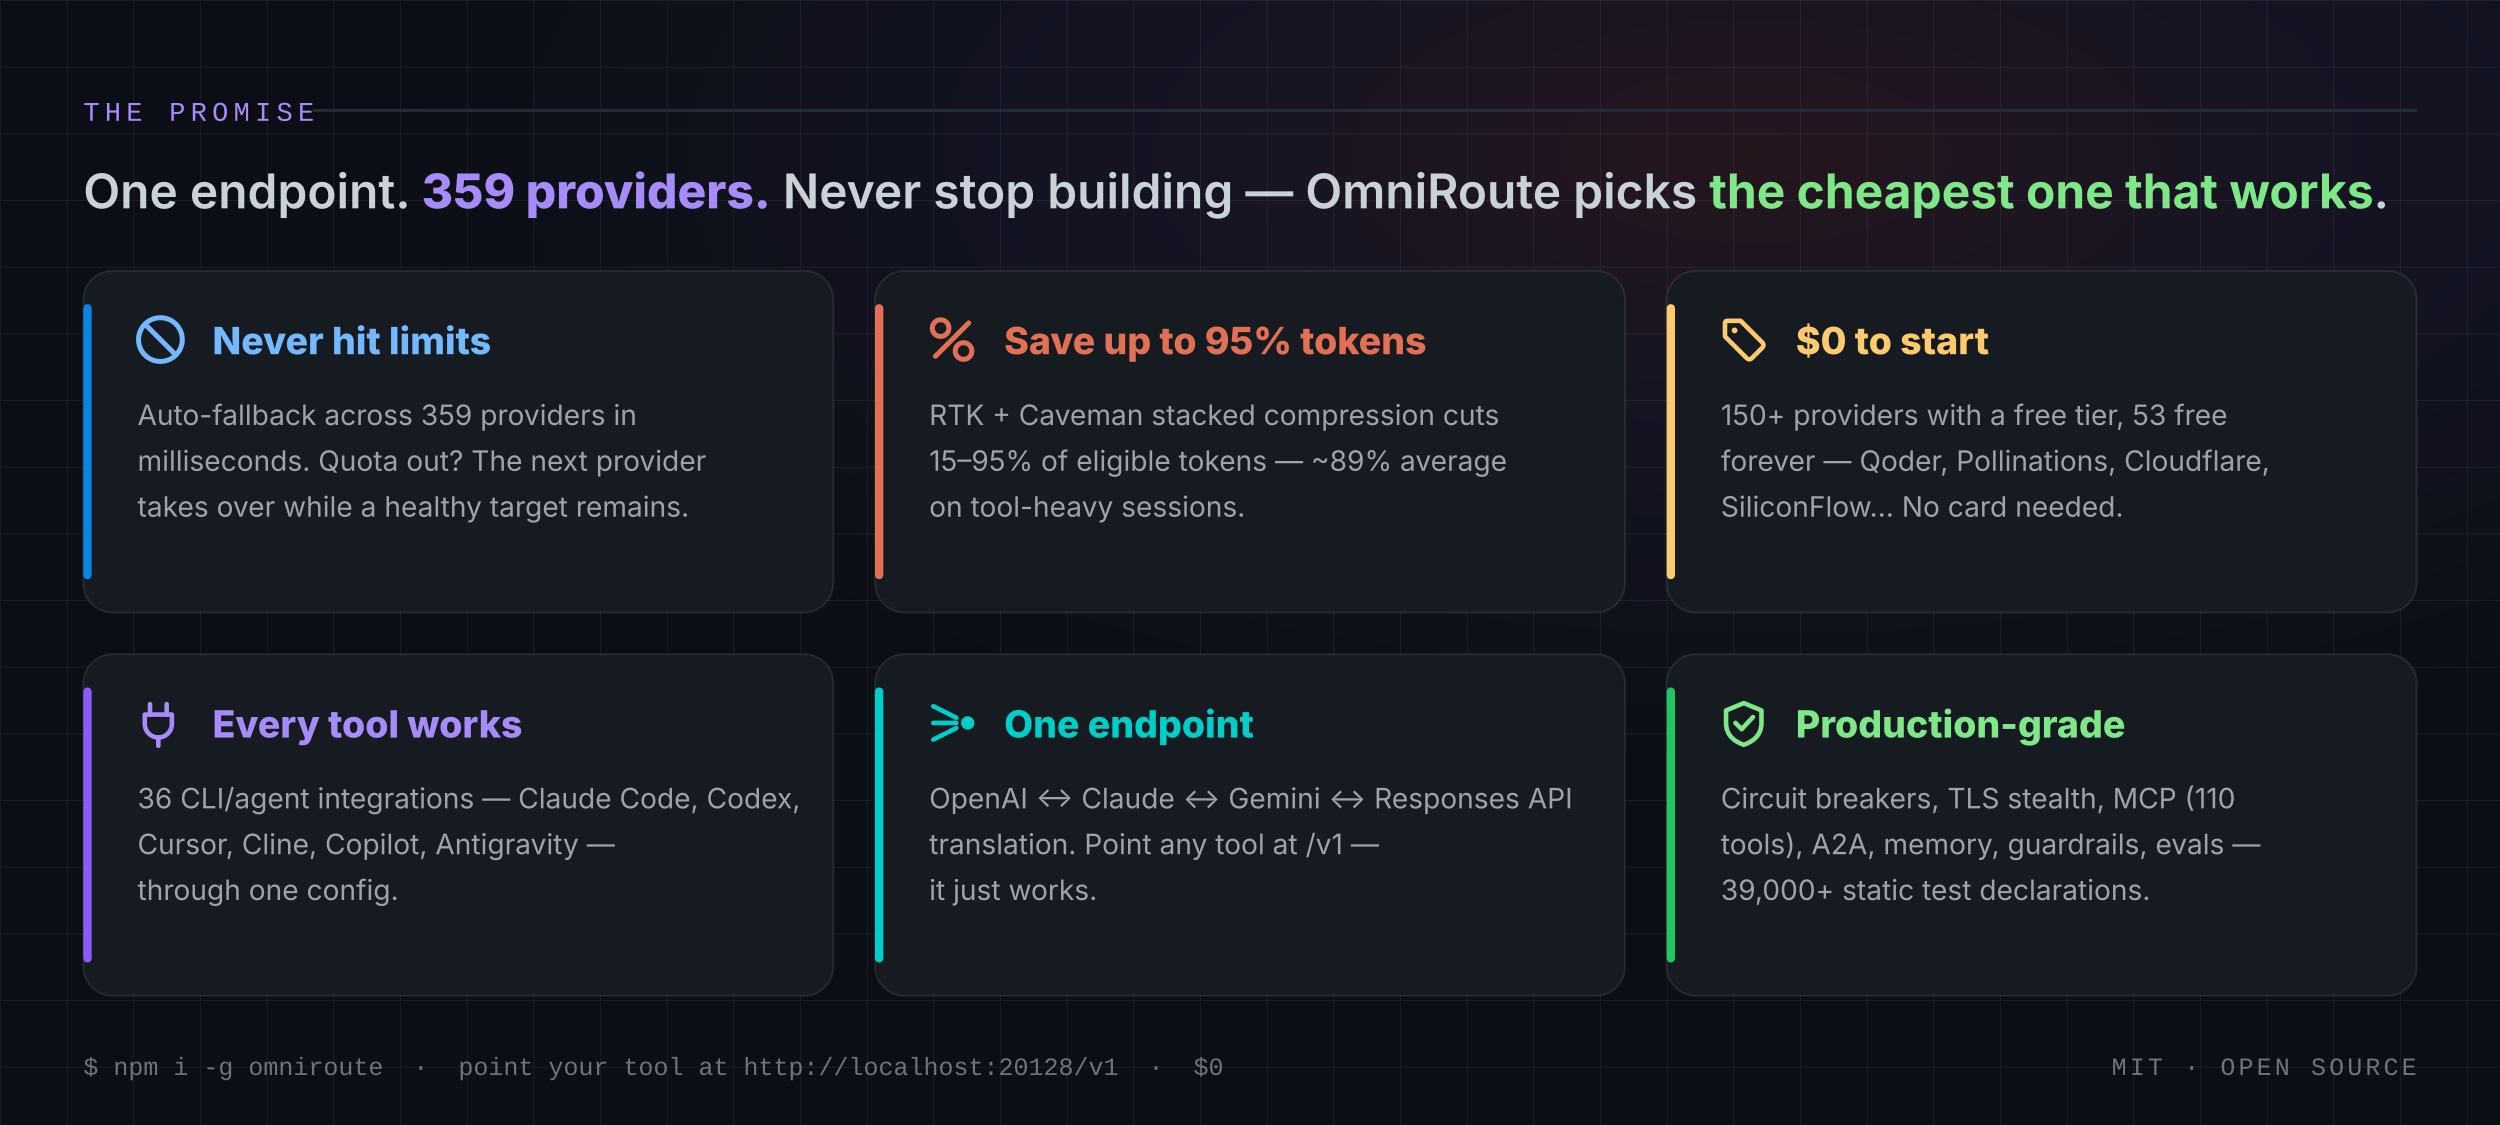
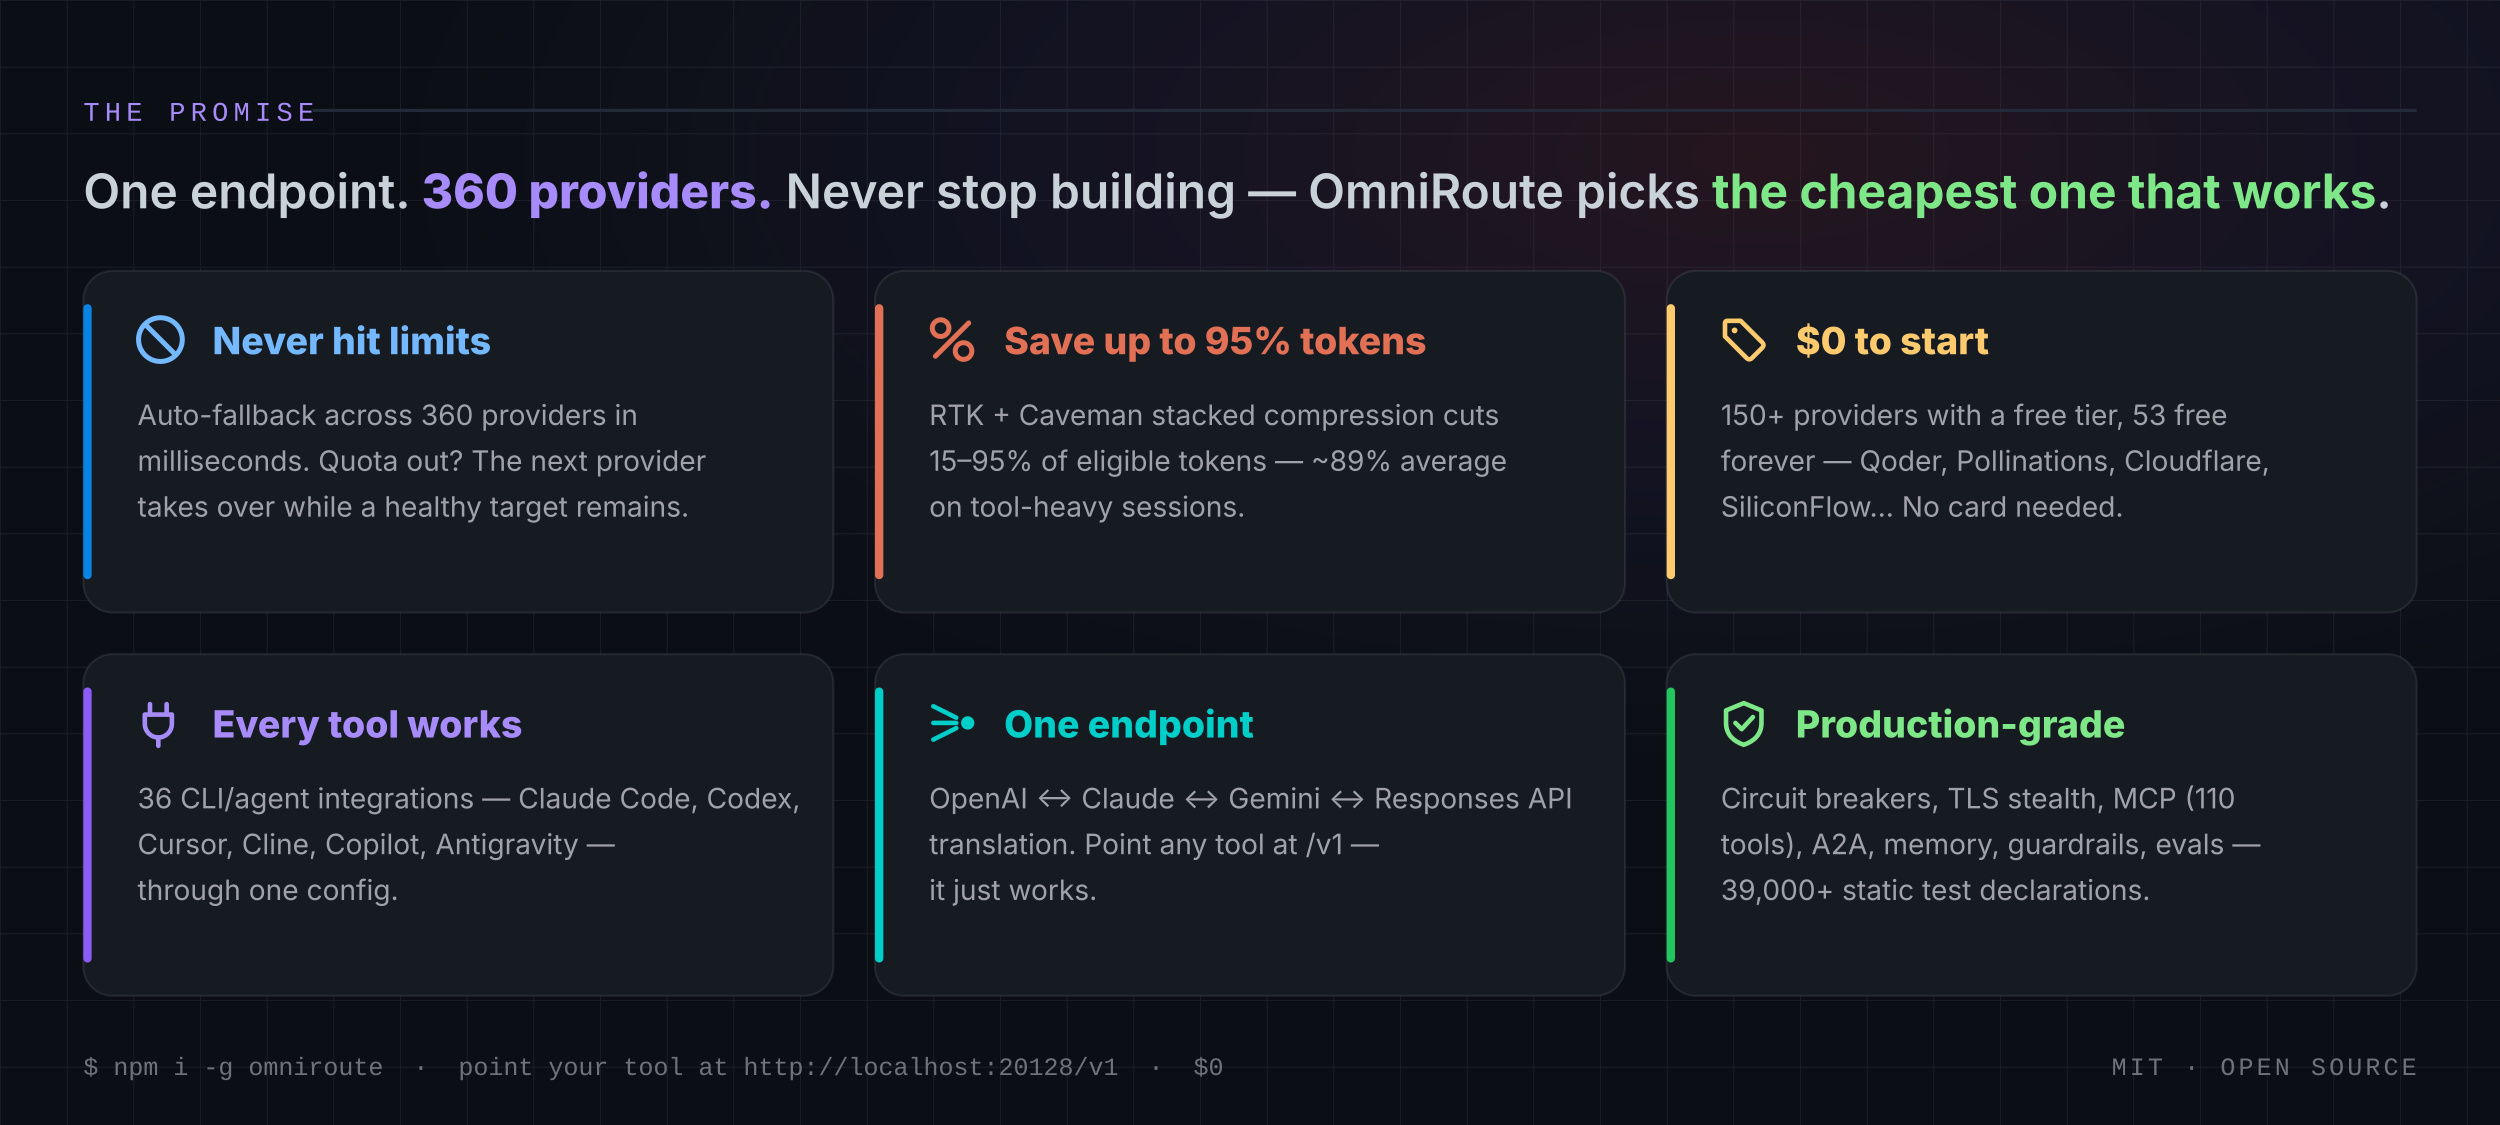
- <svg xmlns="http://www.w3.org/2000/svg" viewBox="0 0 1200 540" role="img" aria-label="The OmniRoute promise: one endpoint and 359 providers. Six pillars. Resilient fallback: automatic routing continues while another healthy target is available. Save up to 95 percent of eligible tokens: RTK plus Caveman stacked compression averages about 89 percent on tool-heavy sessions. Zero dollars to start: 150+ providers with a free tier and 54 recurring or keyless free-forever providers. Every tool works: 36 CLI and agent integration records, including Claude Code, Codex, Cursor, Cline, Copilot and Antigravity, through one config. One endpoint: OpenAI, Claude, Gemini and Responses API translation at /v1. Production controls: circuit breakers, TLS stealth, MCP with 110 tools, A2A, memory, guardrails, evals, and 39,000+ static test declarations across 5,100+ tracked test files.">
+ <svg xmlns="http://www.w3.org/2000/svg" viewBox="0 0 1200 540" role="img" aria-label="The OmniRoute promise: one endpoint and 360 providers. Six pillars. Resilient fallback: automatic routing continues while another healthy target is available. Save up to 95 percent of eligible tokens: RTK plus Caveman stacked compression averages about 89 percent on tool-heavy sessions. Zero dollars to start: 150+ providers with a free tier and 54 recurring or keyless free-forever providers. Every tool works: 36 CLI and agent integration records, including Claude Code, Codex, Cursor, Cline, Copilot and Antigravity, through one config. One endpoint: OpenAI, Claude, Gemini and Responses API translation at /v1. Production controls: circuit breakers, TLS stealth, MCP with 110 tools, A2A, memory, guardrails, evals, and 39,000+ static test declarations across 5,100+ tracked test files.">
  <defs>
    <pattern id="gridPaperP" width="32" height="32" patternUnits="userSpaceOnUse">
      <path d="M 32 0 L 0 0 0 32" fill="none" stroke="#ffffff" stroke-opacity="0.06" stroke-width="1" />
    </pattern>
    <radialGradient id="bgGlowP" cx="70%" cy="14%" r="55%">
      <stop offset="0%" stop-color="#e54d5e" stop-opacity="0.12" />
      <stop offset="55%" stop-color="#8b5cf6" stop-opacity="0.06" />
      <stop offset="100%" stop-color="#6366f1" stop-opacity="0" />
    </radialGradient>
  </defs>
  <rect width="1200" height="540" fill="#0b0e14" />
  <rect width="1200" height="540" fill="url(#gridPaperP)" />
  <rect width="1200" height="540" fill="url(#bgGlowP)" />
  <g>
    <text x="40" y="58" font-family="Consolas, 'Courier New', monospace" font-size="13" letter-spacing="2.5" fill="#a78bfa">THE PROMISE</text>
    <line x1="150" y1="53" x2="1160" y2="53" stroke="#232b38" stroke-width="1.5" />
  </g>
  <g>
-     <text x="40" y="100" font-family="Inter, 'Segoe UI', Arial, Helvetica, system-ui, sans-serif" font-size="23" font-weight="600" fill="#c9d1d9">One endpoint. <tspan fill="#a78bfa" font-weight="800">359 providers.</tspan> Never stop building — OmniRoute picks <tspan fill="#7ee787" font-weight="700">the cheapest one that works</tspan>.</text>
+     <text x="40" y="100" font-family="Inter, 'Segoe UI', Arial, Helvetica, system-ui, sans-serif" font-size="23" font-weight="600" fill="#c9d1d9">One endpoint. <tspan fill="#a78bfa" font-weight="800">360 providers.</tspan> Never stop building — OmniRoute picks <tspan fill="#7ee787" font-weight="700">the cheapest one that works</tspan>.</text>
  </g>
  <g font-family="Inter, 'Segoe UI', Arial, Helvetica, system-ui, sans-serif">
    <g>
      <rect x="40" y="130" width="360" height="164" rx="14" fill="#161b22" stroke="#ffffff" stroke-opacity="0.08" stroke-width="1" />
      <rect x="40" y="130" width="360" height="164" rx="14" fill="none" stroke="#74b9ff" stroke-width="1.5" opacity="0">
        <animate attributeName="opacity" values="0;0.9;0;0" keyTimes="0;0.055;0.12;1" dur="12s" begin="3s" repeatCount="indefinite" />
      </rect>
      <rect x="40" y="146" width="4" height="132" rx="2" fill="#0984e3" />
      <g transform="translate(66,152)" stroke="#74b9ff" stroke-width="2.4" fill="none" stroke-linecap="round">
        <circle cx="11" cy="11" r="10.5" />
        <line x1="3.9" y1="3.9" x2="18.1" y2="18.1" />
      </g>
      <text x="102" y="170" font-size="18" font-weight="800" fill="#74b9ff">Never hit limits</text>
-       <text x="66" y="204" font-size="13.5" fill="#a1a1aa">Auto-fallback across 359 providers in</text>
+       <text x="66" y="204" font-size="13.5" fill="#a1a1aa">Auto-fallback across 360 providers in</text>
      <text x="66" y="226" font-size="13.5" fill="#a1a1aa">milliseconds. Quota out? The next provider</text>
      <text x="66" y="248" font-size="13.5" fill="#a1a1aa">takes over while a healthy target remains.</text>
    </g>
    <g>
      <rect x="420" y="130" width="360" height="164" rx="14" fill="#161b22" stroke="#ffffff" stroke-opacity="0.08" stroke-width="1" />
      <rect x="420" y="130" width="360" height="164" rx="14" fill="none" stroke="#e17055" stroke-width="1.5" opacity="0">
        <animate attributeName="opacity" values="0;0;0.9;0;0" keyTimes="0;0.167;0.222;0.287;1" dur="12s" begin="3s" repeatCount="indefinite" />
      </rect>
      <rect x="420" y="146" width="4" height="132" rx="2" fill="#e17055" />
      <g transform="translate(446,152)" stroke="#e17055" stroke-width="2.4" fill="none" stroke-linecap="round">
        <circle cx="5.5" cy="5.5" r="4" />
        <circle cx="16.5" cy="16.5" r="4" />
        <line x1="19" y1="3" x2="3" y2="19" />
      </g>
      <text x="482" y="170" font-size="18" font-weight="800" fill="#e17055">Save up to 95% tokens</text>
      <text x="446" y="204" font-size="13.5" fill="#a1a1aa">RTK + Caveman stacked compression cuts</text>
      <text x="446" y="226" font-size="13.5" fill="#a1a1aa">15–95% of eligible tokens — ~89% average</text>
      <text x="446" y="248" font-size="13.5" fill="#a1a1aa">on tool-heavy sessions.</text>
    </g>
    <g>
      <rect x="800" y="130" width="360" height="164" rx="14" fill="#161b22" stroke="#ffffff" stroke-opacity="0.08" stroke-width="1" />
      <rect x="800" y="130" width="360" height="164" rx="14" fill="none" stroke="#fdcb6e" stroke-width="1.5" opacity="0">
        <animate attributeName="opacity" values="0;0;0.9;0;0" keyTimes="0;0.334;0.389;0.454;1" dur="12s" begin="3s" repeatCount="indefinite" />
      </rect>
      <rect x="800" y="146" width="4" height="132" rx="2" fill="#fdcb6e" />
      <g transform="translate(826,152)" stroke="#fdcb6e" stroke-width="2.2" fill="none" stroke-linecap="round" stroke-linejoin="round">
        <path d="M 2,9.5 L 2,3 A 1,1 0 0 1 3,2 L 9.5,2 L 20,12.5 A 1.6,1.6 0 0 1 20,14.8 L 14.8,20 A 1.6,1.6 0 0 1 12.5,20 Z" />
        <circle cx="6.6" cy="6.6" r="1.4" fill="#fdcb6e" stroke="none" />
      </g>
      <text x="862" y="170" font-size="18" font-weight="800" fill="#fdcb6e">$0 to start</text>
      <text x="826" y="204" font-size="13.5" fill="#a1a1aa">150+ providers with a free tier, 53 free</text>
      <text x="826" y="226" font-size="13.5" fill="#a1a1aa">forever — Qoder, Pollinations, Cloudflare,</text>
      <text x="826" y="248" font-size="13.5" fill="#a1a1aa">SiliconFlow… No card needed.</text>
    </g>
    <g>
      <rect x="40" y="314" width="360" height="164" rx="14" fill="#161b22" stroke="#ffffff" stroke-opacity="0.08" stroke-width="1" />
      <rect x="40" y="314" width="360" height="164" rx="14" fill="none" stroke="#a78bfa" stroke-width="1.5" opacity="0">
        <animate attributeName="opacity" values="0;0;0.9;0;0" keyTimes="0;0.5;0.555;0.62;1" dur="12s" begin="3s" repeatCount="indefinite" />
      </rect>
      <rect x="40" y="330" width="4" height="132" rx="2" fill="#8b5cf6" />
      <g transform="translate(66,336)" stroke="#a78bfa" stroke-width="2.2" fill="none" stroke-linecap="round" stroke-linejoin="round">
        <path d="M 6,2 L 6,7 M 14,2 L 14,7" />
        <path d="M 3.5,7 L 16.5,7 L 16.5,11.5 A 6.5,6.5 0 0 1 10,18 A 6.5,6.5 0 0 1 3.5,11.5 Z" />
        <path d="M 10,18 L 10,22" />
      </g>
      <text x="102" y="354" font-size="18" font-weight="800" fill="#a78bfa">Every tool works</text>
      <text x="66" y="388" font-size="13.5" fill="#a1a1aa">36 CLI/agent integrations — Claude Code, Codex,</text>
      <text x="66" y="410" font-size="13.5" fill="#a1a1aa">Cursor, Cline, Copilot, Antigravity —</text>
      <text x="66" y="432" font-size="13.5" fill="#a1a1aa">through one config.</text>
    </g>
    <g>
      <rect x="420" y="314" width="360" height="164" rx="14" fill="#161b22" stroke="#ffffff" stroke-opacity="0.08" stroke-width="1" />
      <rect x="420" y="314" width="360" height="164" rx="14" fill="none" stroke="#00cec9" stroke-width="1.5" opacity="0">
        <animate attributeName="opacity" values="0;0;0.9;0;0" keyTimes="0;0.667;0.722;0.787;1" dur="12s" begin="3s" repeatCount="indefinite" />
      </rect>
      <rect x="420" y="330" width="4" height="132" rx="2" fill="#00cec9" />
      <g transform="translate(446,336)" stroke="#00cec9" stroke-width="2.2" fill="none" stroke-linecap="round">
        <path d="M 2,3 L 13,8.5 M 2,11 L 13,11 M 2,19 L 13,13.5" />
        <circle cx="18.5" cy="11" r="3.2" fill="#00cec9" stroke="none" />
      </g>
      <text x="482" y="354" font-size="18" font-weight="800" fill="#00cec9">One endpoint</text>
      <text x="446" y="388" font-size="13.5" fill="#a1a1aa">OpenAI ↔ Claude ↔ Gemini ↔ Responses API</text>
      <text x="446" y="410" font-size="13.5" fill="#a1a1aa">translation. Point any tool at /v1 —</text>
      <text x="446" y="432" font-size="13.5" fill="#a1a1aa">it just works.</text>
    </g>
    <g>
      <rect x="800" y="314" width="360" height="164" rx="14" fill="#161b22" stroke="#ffffff" stroke-opacity="0.08" stroke-width="1" />
      <rect x="800" y="314" width="360" height="164" rx="14" fill="none" stroke="#7ee787" stroke-width="1.5" opacity="0">
        <animate attributeName="opacity" values="0;0;0.9;0;0" keyTimes="0;0.834;0.889;0.954;1" dur="12s" begin="3s" repeatCount="indefinite" />
      </rect>
      <rect x="800" y="330" width="4" height="132" rx="2" fill="#22c55e" />
      <g transform="translate(826,336)" stroke="#7ee787" stroke-width="2.2" fill="none" stroke-linecap="round" stroke-linejoin="round">
        <path d="M 11,1.5 L 19.5,5 L 19.5,11 C 19.5,16.5 16,19.8 11,21.5 C 6,19.8 2.5,16.5 2.5,11 L 2.5,5 Z" />
        <path d="M 7,11 L 10,14 L 15.4,8.2" />
      </g>
      <text x="862" y="354" font-size="18" font-weight="800" fill="#7ee787">Production-grade</text>
      <text x="826" y="388" font-size="13.5" fill="#a1a1aa">Circuit breakers, TLS stealth, MCP (110</text>
      <text x="826" y="410" font-size="13.5" fill="#a1a1aa">tools), A2A, memory, guardrails, evals —</text>
      <text x="826" y="432" font-size="13.5" fill="#a1a1aa">39,000+ static test declarations.</text>
    </g>
  </g>
  <g>
    <text x="40" y="516" font-family="Consolas, 'Courier New', monospace" font-size="12" fill="#71717a">$ npm i -g omniroute  ·  point your tool at http://localhost:20128/v1  ·  $0</text>
    <text x="1160" y="516" text-anchor="end" font-family="Consolas, 'Courier New', monospace" font-size="12" letter-spacing="1.5" fill="#71717a">MIT · OPEN SOURCE</text>
  </g>
</svg>
